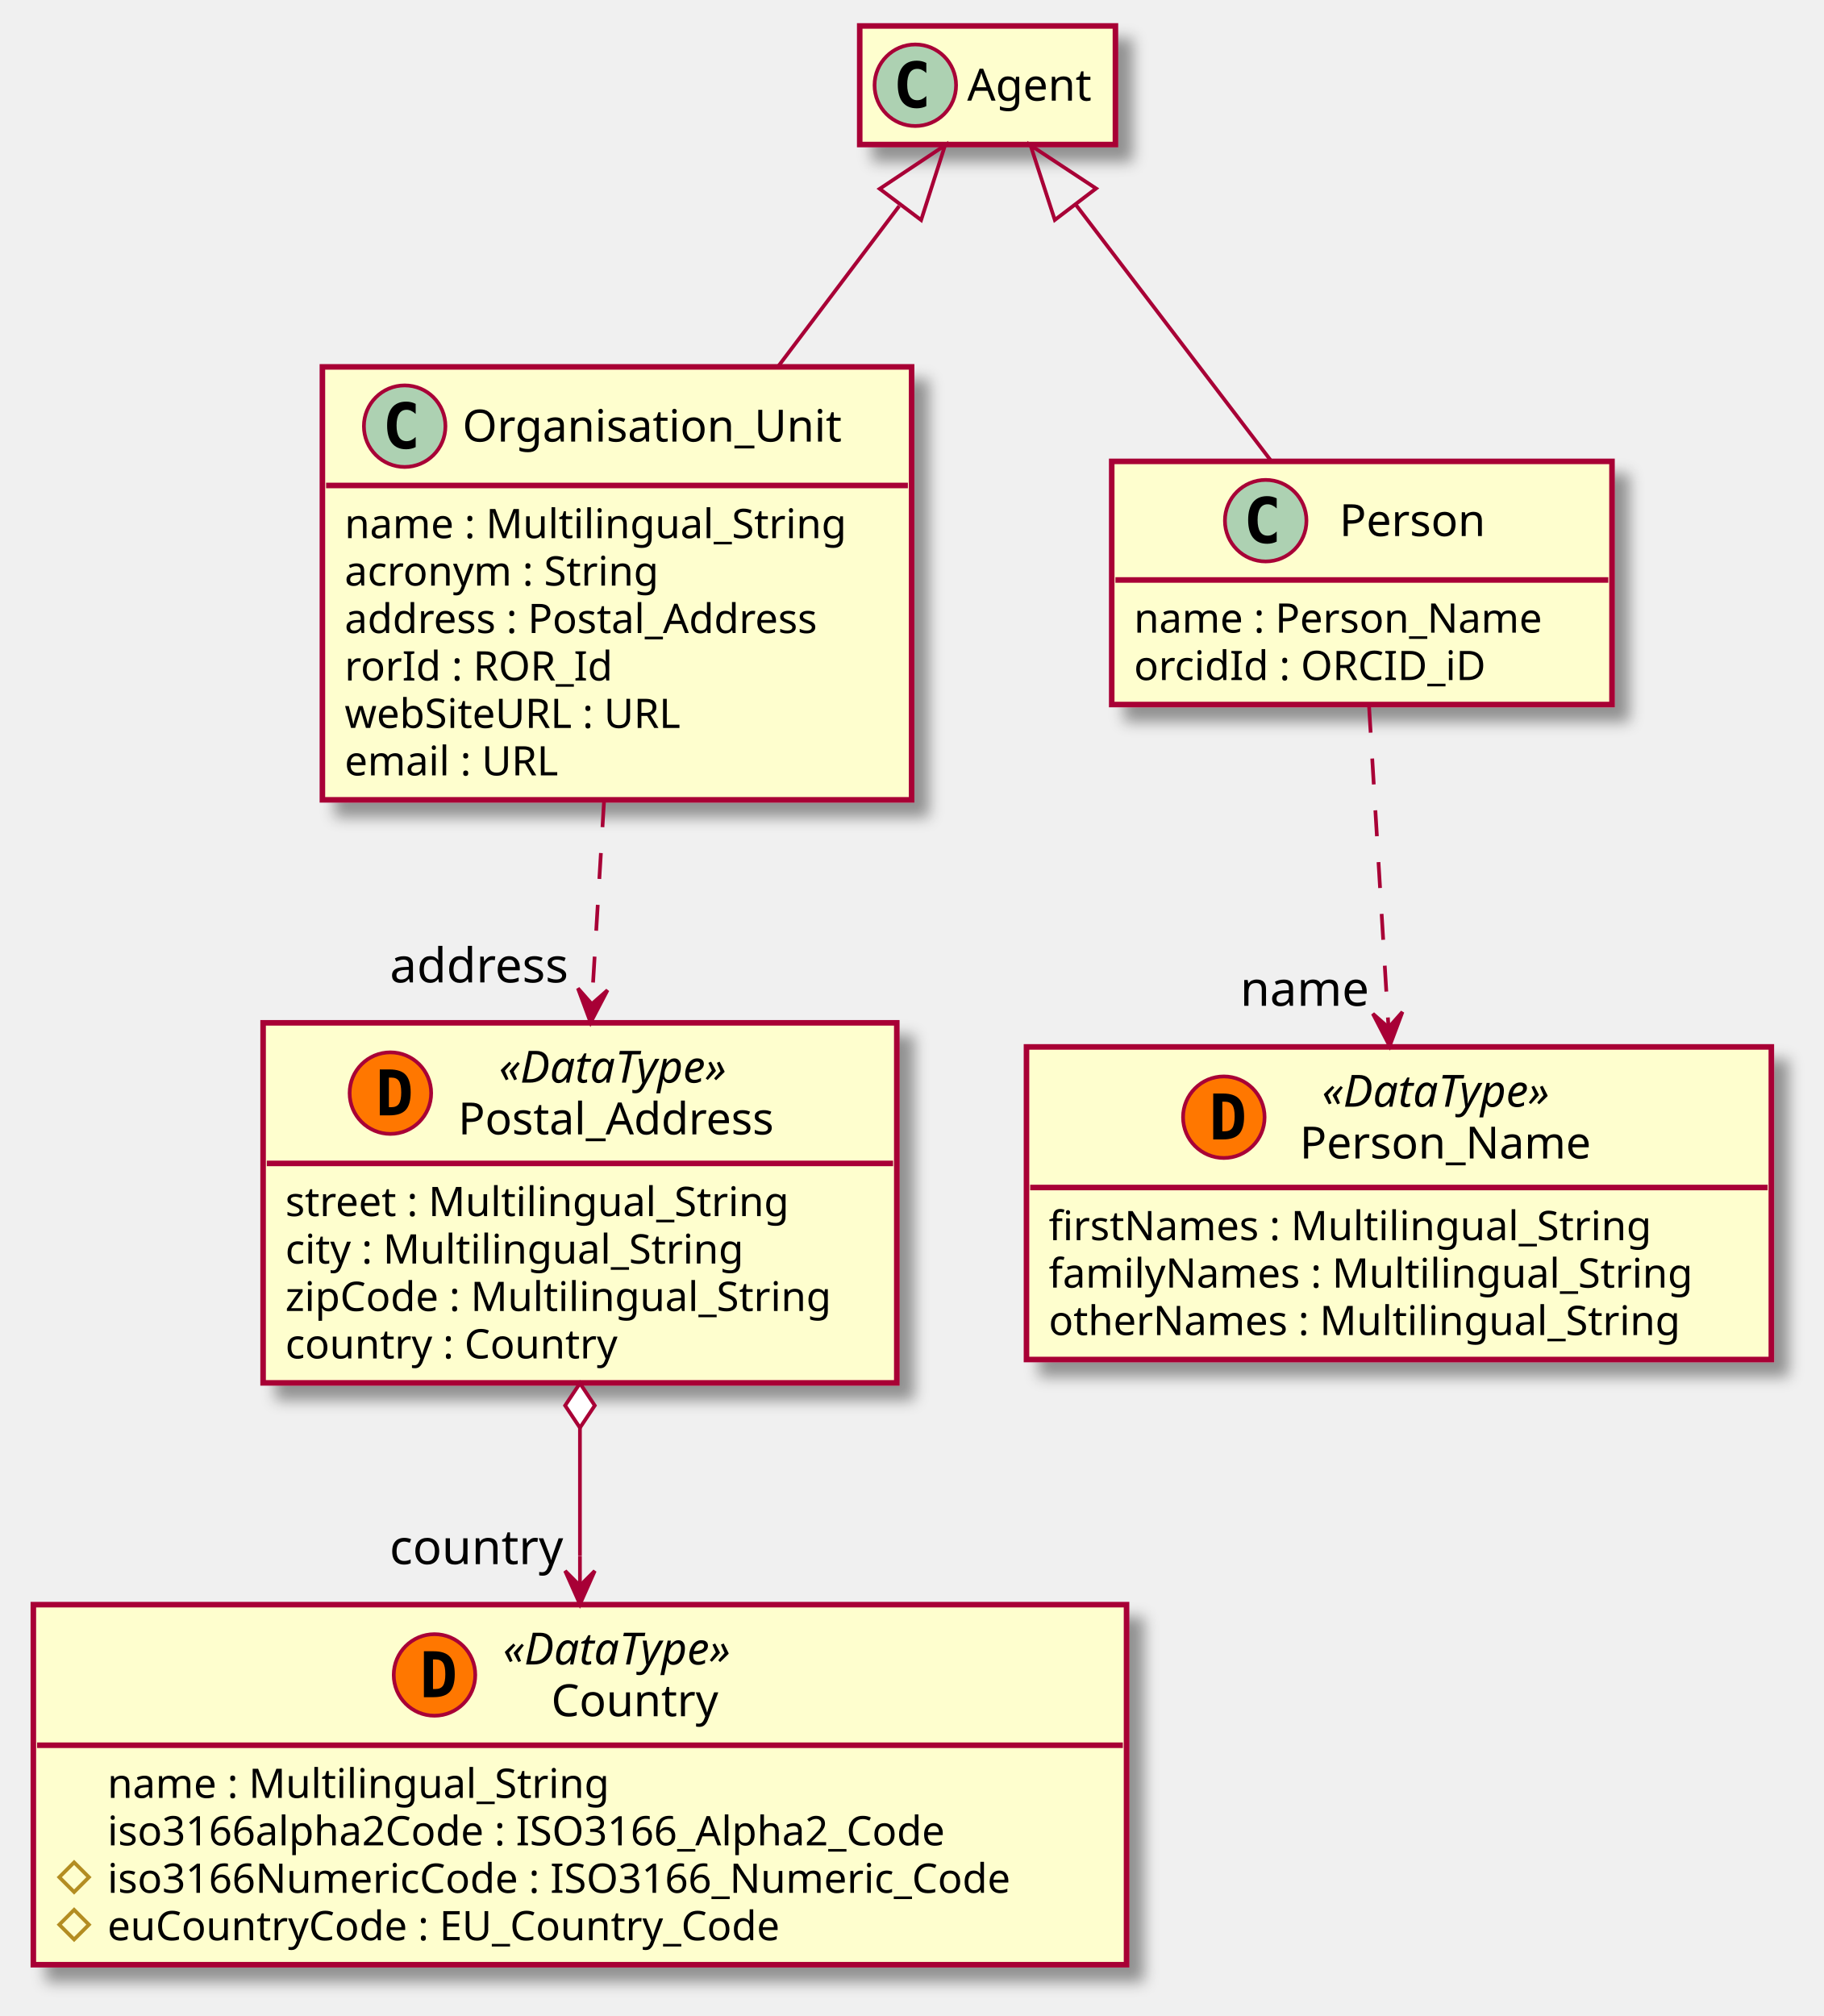
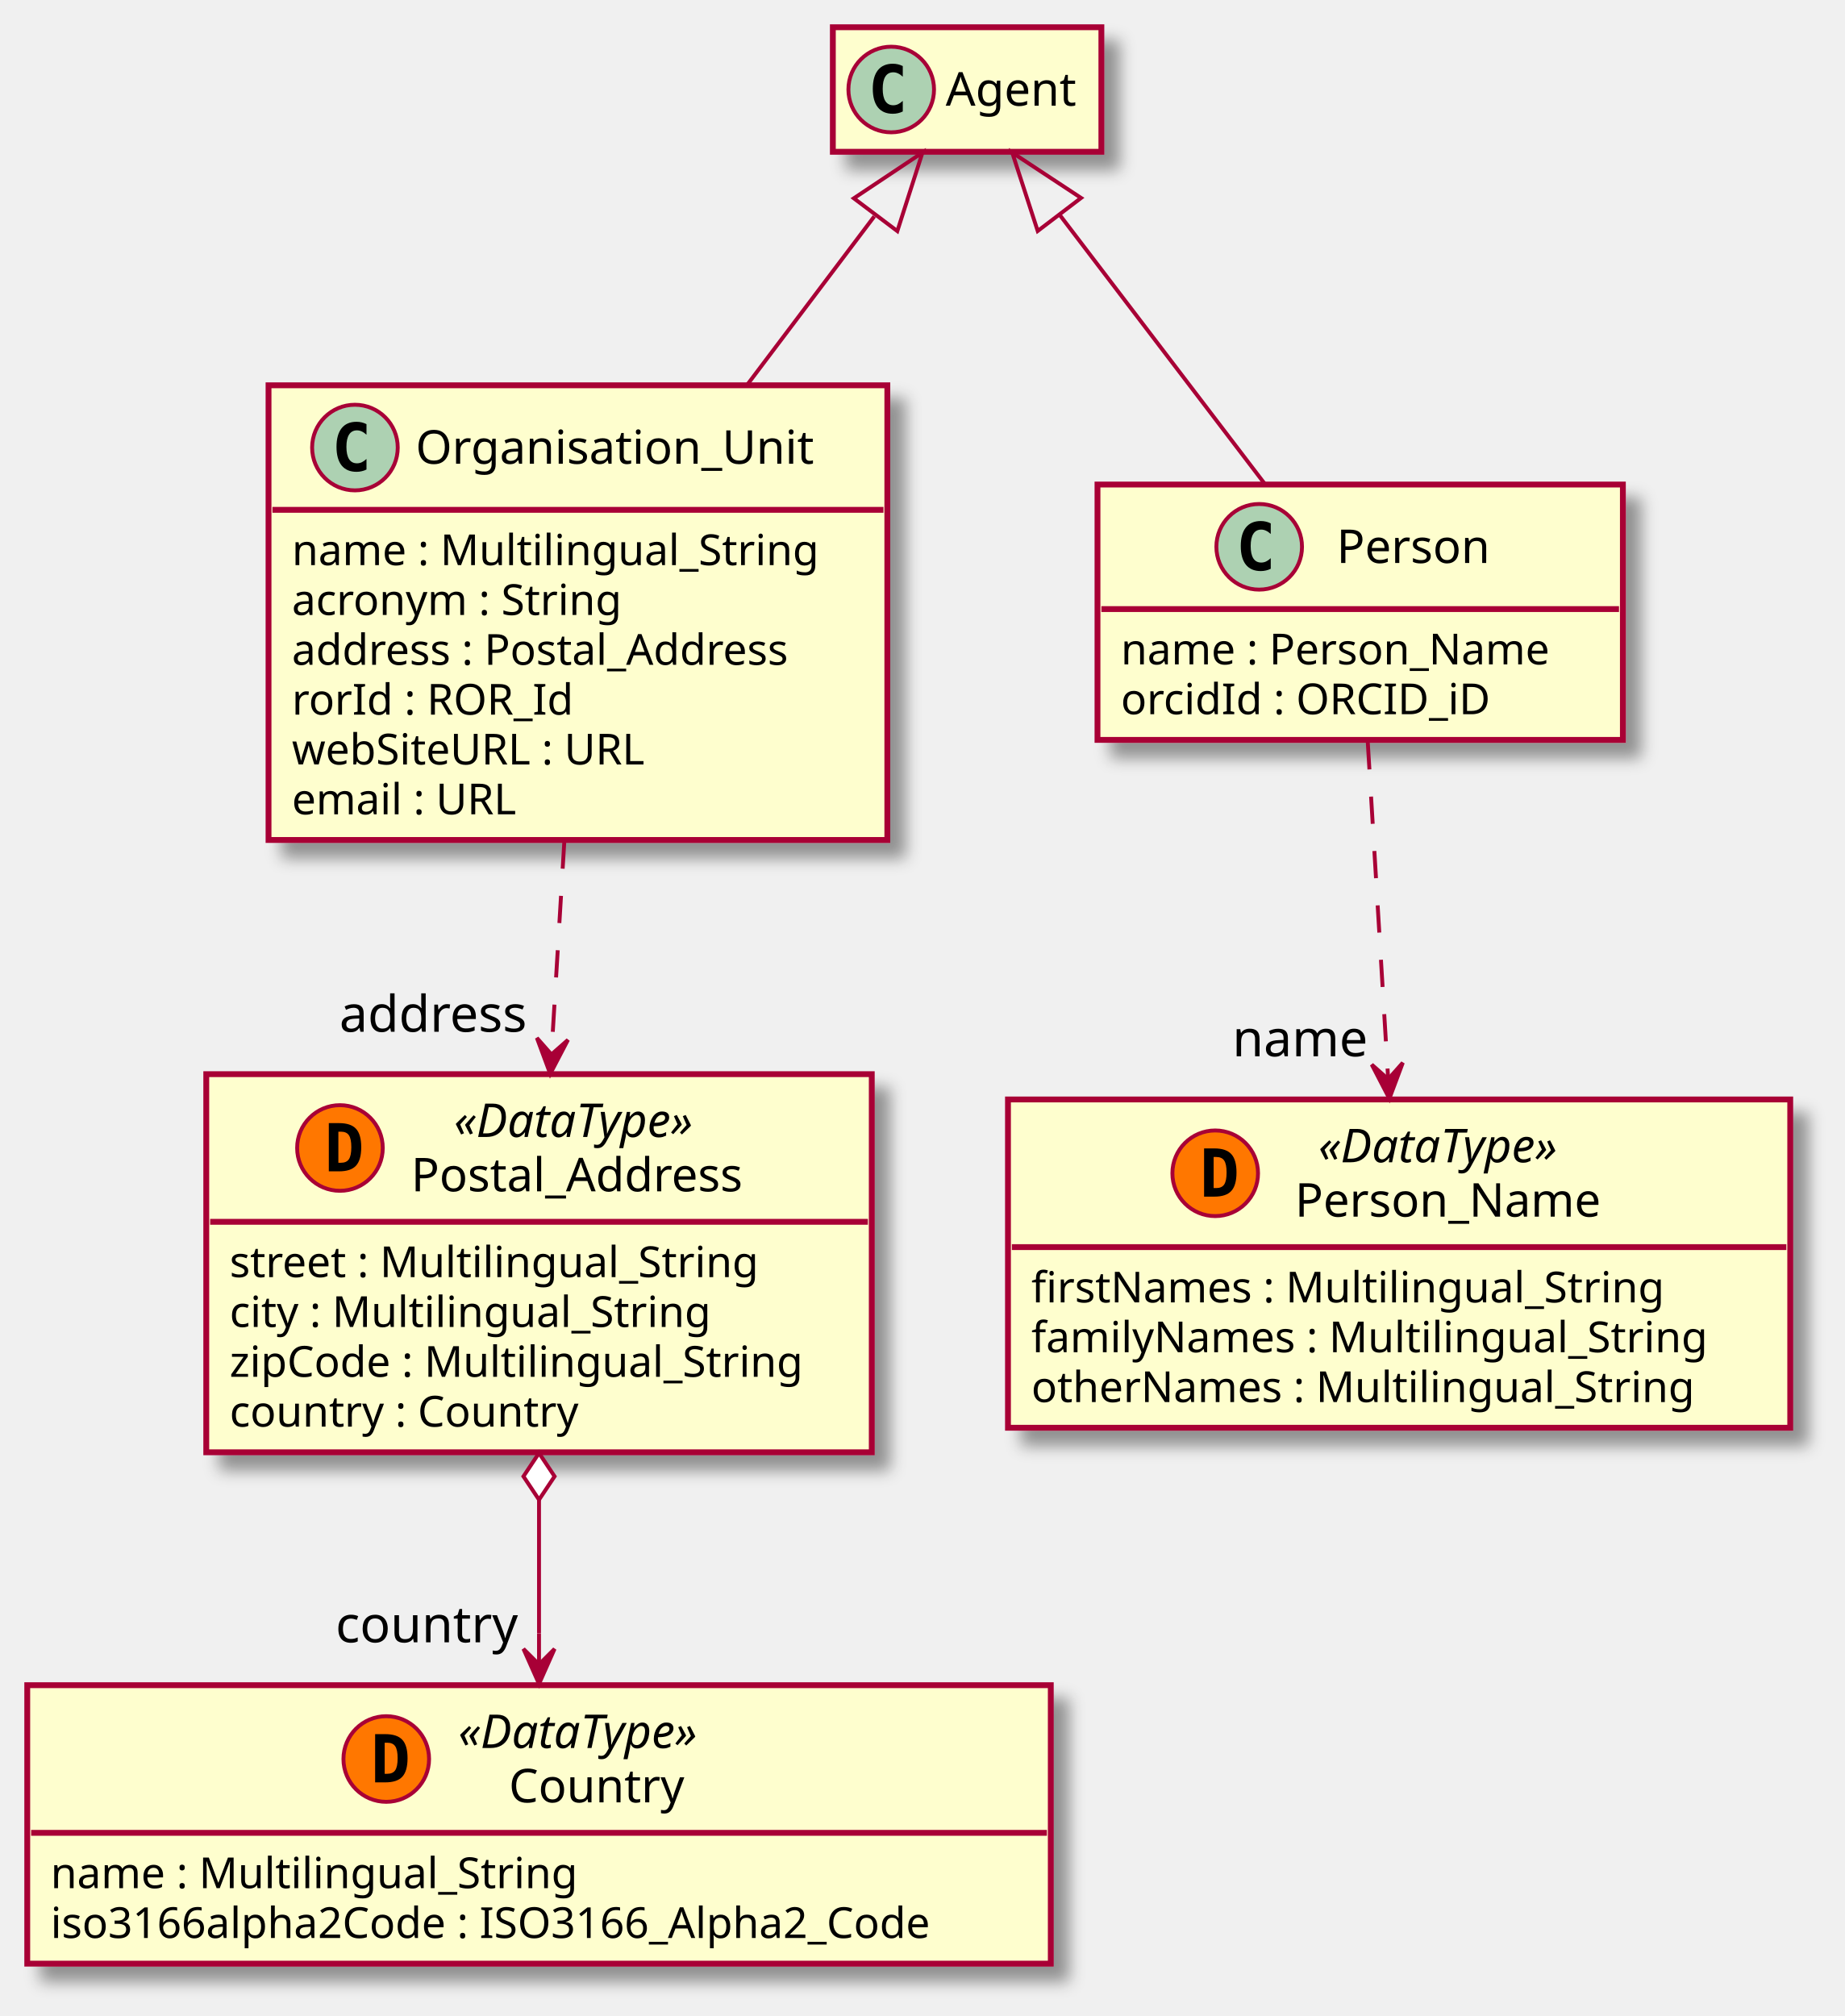
- <svg xmlns="http://www.w3.org/2000/svg" contentScriptType="application/ecmascript" contentStyleType="text/css" height="544px" preserveAspectRatio="none" style="width:492px;height:544px;background:#FFFFFF;" version="1.1" viewBox="0 0 492 544" width="492px" zoomAndPan="magnify">
+ <svg xmlns="http://www.w3.org/2000/svg" contentScriptType="application/ecmascript" contentStyleType="text/css" height="518px" preserveAspectRatio="none" style="width:474px;height:518px;background:#FFFFFF;" version="1.1" viewBox="0 0 474 518" width="474px" zoomAndPan="magnify">
  <defs>
-     <filter height="300%" id="f13abwhl4ac17q" width="300%" x="-1" y="-1">
+     <filter height="300%" id="f7lt03hjkvzeq" width="300%" x="-1" y="-1">
      <feGaussianBlur result="blurOut" stdDeviation="2.0" />
      <feColorMatrix in="blurOut" result="blurOut2" type="matrix" values="0 0 0 0 0 0 0 0 0 0 0 0 0 0 0 0 0 0 .4 0" />
      <feOffset dx="4.0" dy="4.0" in="blurOut2" result="blurOut3" />
      <feBlend in="SourceGraphic" in2="blurOut3" mode="normal" />
    </filter>
  </defs>
  <g>
-     <rect codeLine="19" fill="#FEFECE" filter="url(#f13abwhl4ac17q)" height="32" id="Agent" style="stroke:#A80036;stroke-width:1.5;" width="69" x="232" y="7" />
-     <ellipse cx="247" cy="23" fill="#ADD1B2" rx="11" ry="11" style="stroke:#A80036;stroke-width:1.0;" />
-     <path d="M249.969,28.641 Q249.391,28.938 248.75,29.078 Q248.109,29.234 247.406,29.234 Q244.906,29.234 243.578,27.594 Q242.266,25.938 242.266,22.812 Q242.266,19.688 243.578,18.031 Q244.906,16.375 247.406,16.375 Q248.109,16.375 248.75,16.531 Q249.406,16.688 249.969,16.984 L249.969,19.703 Q249.344,19.125 248.75,18.859 Q248.156,18.578 247.531,18.578 Q246.188,18.578 245.5,19.656 Q244.812,20.719 244.812,22.812 Q244.812,24.906 245.5,25.984 Q246.188,27.047 247.531,27.047 Q248.156,27.047 248.75,26.781 Q249.344,26.5 249.969,25.922 L249.969,28.641 Z " fill="#000000" />
-     <text fill="#000000" font-family="sans-serif" font-size="12" lengthAdjust="spacing" textLength="37" x="261" y="27.154">Agent</text>
-     <rect codeLine="22" fill="#FEFECE" filter="url(#f13abwhl4ac17q)" height="116.828" id="Organisation_Unit" style="stroke:#A80036;stroke-width:1.5;" width="159" x="87" y="99" />
-     <ellipse cx="109.2" cy="115" fill="#ADD1B2" rx="11" ry="11" style="stroke:#A80036;stroke-width:1.0;" />
-     <path d="M112.169,120.641 Q111.591,120.938 110.95,121.078 Q110.309,121.234 109.606,121.234 Q107.106,121.234 105.778,119.594 Q104.466,117.938 104.466,114.812 Q104.466,111.688 105.778,110.031 Q107.106,108.375 109.606,108.375 Q110.309,108.375 110.95,108.531 Q111.606,108.688 112.169,108.984 L112.169,111.703 Q111.544,111.125 110.95,110.859 Q110.356,110.578 109.731,110.578 Q108.388,110.578 107.7,111.656 Q107.013,112.719 107.013,114.812 Q107.013,116.906 107.7,117.984 Q108.388,119.047 109.731,119.047 Q110.356,119.047 110.95,118.781 Q111.544,118.5 112.169,117.922 L112.169,120.641 Z " fill="#000000" />
-     <text fill="#000000" font-family="sans-serif" font-size="12" lengthAdjust="spacing" textLength="111" x="124.8" y="119.154">Organisation_Unit</text>
-     <line style="stroke:#A80036;stroke-width:1.5;" x1="88" x2="245" y1="131" y2="131" />
-     <text fill="#000000" font-family="sans-serif" font-size="11" lengthAdjust="spacing" textLength="147" x="93" y="145.21">name : Multilingual_String</text>
-     <text fill="#000000" font-family="sans-serif" font-size="11" lengthAdjust="spacing" textLength="95" x="93" y="158.015">acronym : String</text>
-     <text fill="#000000" font-family="sans-serif" font-size="11" lengthAdjust="spacing" textLength="147" x="93" y="170.82">address : Postal_Address</text>
-     <text fill="#000000" font-family="sans-serif" font-size="11" lengthAdjust="spacing" textLength="78" x="93" y="183.625">rorId : ROR_Id</text>
-     <text fill="#000000" font-family="sans-serif" font-size="11" lengthAdjust="spacing" textLength="99" x="93" y="196.429">webSiteURL : URL</text>
-     <text fill="#000000" font-family="sans-serif" font-size="11" lengthAdjust="spacing" textLength="64" x="93" y="209.234">email : URL</text>
-     <rect codeLine="30" fill="#FEFECE" filter="url(#f13abwhl4ac17q)" height="65.609" id="Person" style="stroke:#A80036;stroke-width:1.5;" width="135" x="300" y="124.5" />
-     <ellipse cx="341.55" cy="140.5" fill="#ADD1B2" rx="11" ry="11" style="stroke:#A80036;stroke-width:1.0;" />
-     <path d="M344.519,146.141 Q343.941,146.438 343.3,146.578 Q342.659,146.734 341.956,146.734 Q339.456,146.734 338.128,145.094 Q336.816,143.438 336.816,140.312 Q336.816,137.188 338.128,135.531 Q339.456,133.875 341.956,133.875 Q342.659,133.875 343.3,134.031 Q343.956,134.188 344.519,134.484 L344.519,137.203 Q343.894,136.625 343.3,136.359 Q342.706,136.078 342.081,136.078 Q340.738,136.078 340.05,137.156 Q339.363,138.219 339.363,140.312 Q339.363,142.406 340.05,143.484 Q340.738,144.547 342.081,144.547 Q342.706,144.547 343.3,144.281 Q343.894,144 344.519,143.422 L344.519,146.141 Z " fill="#000000" />
-     <text fill="#000000" font-family="sans-serif" font-size="12" lengthAdjust="spacing" textLength="44" x="361.45" y="144.654">Person</text>
-     <line style="stroke:#A80036;stroke-width:1.5;" x1="301" x2="434" y1="156.5" y2="156.5" />
-     <text fill="#000000" font-family="sans-serif" font-size="11" lengthAdjust="spacing" textLength="123" x="306" y="170.71">name : Person_Name</text>
-     <text fill="#000000" font-family="sans-serif" font-size="11" lengthAdjust="spacing" textLength="102" x="306" y="183.515">orcidId : ORCID_iD</text>
-     <rect codeLine="34" fill="#FEFECE" filter="url(#f13abwhl4ac17q)" height="84.352" id="Person_Name" style="stroke:#A80036;stroke-width:1.5;" width="201" x="277" y="282.5" />
-     <ellipse cx="330.25" cy="301.469" fill="#FF7700" rx="11" ry="11" style="stroke:#A80036;stroke-width:1.0;" />
-     <path d="M329.844,297.281 L329.844,305.266 L330.5,305.266 Q331.938,305.266 332.547,304.359 Q333.172,303.438 333.172,301.266 Q333.172,299.094 332.547,298.188 Q331.938,297.281 330.5,297.281 L329.844,297.281 Z M327.391,295.078 L330.016,295.078 Q333.047,295.078 334.375,296.531 Q335.719,297.969 335.719,301.266 Q335.719,304.562 334.375,306.016 Q333.047,307.469 330.016,307.469 L327.391,307.469 L327.391,295.078 Z " fill="#000000" />
-     <text fill="#000000" font-family="sans-serif" font-size="12" font-style="italic" lengthAdjust="spacing" textLength="74" x="356.75" y="298.639">«DataType»</text>
-     <text fill="#000000" font-family="sans-serif" font-size="12" lengthAdjust="spacing" textLength="86" x="350.75" y="312.607">Person_Name</text>
-     <line style="stroke:#A80036;stroke-width:1.5;" x1="278" x2="477" y1="320.438" y2="320.438" />
-     <text fill="#000000" font-family="sans-serif" font-size="11" lengthAdjust="spacing" textLength="178" x="283" y="334.648">firstNames : Multilingual_String</text>
-     <text fill="#000000" font-family="sans-serif" font-size="11" lengthAdjust="spacing" textLength="189" x="283" y="347.453">familyNames : Multilingual_String</text>
-     <text fill="#000000" font-family="sans-serif" font-size="11" lengthAdjust="spacing" textLength="185" x="283" y="360.257">otherNames : Multilingual_String</text>
-     <rect codeLine="39" fill="#FEFECE" filter="url(#f13abwhl4ac17q)" height="97.156" id="Postal_Address" style="stroke:#A80036;stroke-width:1.5;" width="171" x="71" y="276" />
-     <ellipse cx="105.35" cy="294.969" fill="#FF7700" rx="11" ry="11" style="stroke:#A80036;stroke-width:1.0;" />
-     <path d="M104.944,290.781 L104.944,298.766 L105.6,298.766 Q107.037,298.766 107.647,297.859 Q108.272,296.938 108.272,294.766 Q108.272,292.594 107.647,291.688 Q107.037,290.781 105.6,290.781 L104.944,290.781 Z M102.491,288.578 L105.116,288.578 Q108.147,288.578 109.475,290.031 Q110.819,291.469 110.819,294.766 Q110.819,298.062 109.475,299.516 Q108.147,300.969 105.116,300.969 L102.491,300.969 L102.491,288.578 Z " fill="#000000" />
-     <text fill="#000000" font-family="sans-serif" font-size="12" font-style="italic" lengthAdjust="spacing" textLength="74" x="134.65" y="292.139">«DataType»</text>
-     <text fill="#000000" font-family="sans-serif" font-size="12" lengthAdjust="spacing" textLength="96" x="123.65" y="306.107">Postal_Address</text>
-     <line style="stroke:#A80036;stroke-width:1.5;" x1="72" x2="241" y1="313.938" y2="313.938" />
-     <text fill="#000000" font-family="sans-serif" font-size="11" lengthAdjust="spacing" textLength="149" x="77" y="328.148">street : Multilingual_String</text>
-     <text fill="#000000" font-family="sans-serif" font-size="11" lengthAdjust="spacing" textLength="134" x="77" y="340.953">city : Multilingual_String</text>
-     <text fill="#000000" font-family="sans-serif" font-size="11" lengthAdjust="spacing" textLength="159" x="77" y="353.757">zipCode : Multilingual_String</text>
-     <text fill="#000000" font-family="sans-serif" font-size="11" lengthAdjust="spacing" textLength="98" x="77" y="366.562">country : Country</text>
-     <rect codeLine="45" fill="#FEFECE" filter="url(#f13abwhl4ac17q)" height="97.156" id="Country" style="stroke:#A80036;stroke-width:1.5;" width="295" x="9" y="433" />
-     <ellipse cx="117.25" cy="451.969" fill="#FF7700" rx="11" ry="11" style="stroke:#A80036;stroke-width:1.0;" />
-     <path d="M116.844,447.781 L116.844,455.766 L117.5,455.766 Q118.938,455.766 119.547,454.859 Q120.172,453.938 120.172,451.766 Q120.172,449.594 119.547,448.688 Q118.938,447.781 117.5,447.781 L116.844,447.781 Z M114.391,445.578 L117.016,445.578 Q120.047,445.578 121.375,447.031 Q122.719,448.469 122.719,451.766 Q122.719,455.062 121.375,456.516 Q120.047,457.969 117.016,457.969 L114.391,457.969 L114.391,445.578 Z " fill="#000000" />
-     <text fill="#000000" font-family="sans-serif" font-size="12" font-style="italic" lengthAdjust="spacing" textLength="74" x="135.75" y="449.139">«DataType»</text>
-     <text fill="#000000" font-family="sans-serif" font-size="12" lengthAdjust="spacing" textLength="48" x="148.75" y="463.107">Country</text>
-     <line style="stroke:#A80036;stroke-width:1.5;" x1="10" x2="303" y1="470.938" y2="470.938" />
-     <text fill="#000000" font-family="sans-serif" font-size="11" lengthAdjust="spacing" textLength="147" x="29" y="485.148">name : Multilingual_String</text>
-     <text fill="#000000" font-family="sans-serif" font-size="11" lengthAdjust="spacing" textLength="251" x="29" y="497.953">iso3166alpha2Code : ISO3166_Alpha2_Code</text>
-     <polygon fill="none" points="20,502.547,24,506.547,20,510.547,16,506.547" style="stroke:#B38D22;stroke-width:1.0;" />
-     <text fill="#000000" font-family="sans-serif" font-size="11" lengthAdjust="spacing" textLength="269" x="29" y="510.757">iso3166NumericCode : ISO3166_Numeric_Code</text>
-     <polygon fill="none" points="20,515.352,24,519.352,20,523.352,16,519.352" style="stroke:#B38D22;stroke-width:1.0;" />
-     <text fill="#000000" font-family="sans-serif" font-size="11" lengthAdjust="spacing" textLength="199" x="29" y="523.562">euCountryCode : EU_Country_Code</text>
-     <path codeLine="51" d="M156.5,385.27 C156.5,385.27 156.5,408.89 156.5,419.83 " fill="none" id="Postal_Address-Country" style="stroke:#A80036;stroke-width:1.0;" />
-     <polygon fill="#A80036" points="156.5,432.89,160.5,423.89,156.5,427.89,152.5,423.89,156.5,432.89" style="stroke:#A80036;stroke-width:1.0;" />
-     <line style="stroke:#A80036;stroke-width:1.0;" x1="156.5" x2="156.5" y1="427.89" y2="419.89" />
-     <polygon fill="#FFFFFF" points="156.5,373.27,152.5,379.27,156.5,385.27,160.5,379.27,156.5,373.27" style="stroke:#A80036;stroke-width:1.0;" />
-     <text fill="#000000" font-family="sans-serif" font-size="13" lengthAdjust="spacing" textLength="48" x="105.125" y="422.065">country</text>
-     <path codeLine="89" d="M369.45,190.71 C370.94,215.34 373.02,249.64 374.69,277.22 " fill="none" id="Person-to-Person_Name" style="stroke:#A80036;stroke-width:1.0;stroke-dasharray:7.0,7.0;" />
-     <polygon fill="#A80036" points="375,282.28,378.454,273.057,374.7,277.289,370.468,273.536,375,282.28" style="stroke:#A80036;stroke-width:1.0;" />
-     <text fill="#000000" font-family="sans-serif" font-size="13" lengthAdjust="spacing" textLength="37" x="334.653" y="271.405">name</text>
-     <path codeLine="90" d="M290.28,55.2 C306.17,76.04 327,103.36 343.02,124.38 " fill="none" id="Agent-backto-Person" style="stroke:#A80036;stroke-width:1.0;" />
-     <polygon fill="none" points="284.64,59.35,278.09,39.2,295.78,50.86,284.64,59.35" style="stroke:#A80036;stroke-width:1.0;" />
-     <path codeLine="91" d="M242.65,55.6 C232.84,68.59 221.17,84.06 209.94,98.94 " fill="none" id="Agent-backto-Organisation_Unit" style="stroke:#A80036;stroke-width:1.0;" />
-     <polygon fill="none" points="237.39,50.95,255.03,39.2,248.57,59.38,237.39,50.95" style="stroke:#A80036;stroke-width:1.0;" />
-     <path codeLine="92" d="M163,216.21 C161.93,233.9 160.76,253.26 159.71,270.61 " fill="none" id="Organisation_Unit-to-Postal_Address" style="stroke:#A80036;stroke-width:1.0;stroke-dasharray:7.0,7.0;" />
-     <polygon fill="#A80036" points="159.38,275.92,163.938,267.19,159.695,270.93,155.954,266.686,159.38,275.92" style="stroke:#A80036;stroke-width:1.0;" />
-     <text fill="#000000" font-family="sans-serif" font-size="13" lengthAdjust="spacing" textLength="51" x="105.199" y="265.099">address</text>
+     <rect codeLine="19" fill="#FEFECE" filter="url(#f7lt03hjkvzeq)" height="32" id="Agent" style="stroke:#A80036;stroke-width:1.5;" width="69" x="214" y="7" />
+     <ellipse cx="229" cy="23" fill="#ADD1B2" rx="11" ry="11" style="stroke:#A80036;stroke-width:1.0;" />
+     <path d="M231.969,28.641 Q231.391,28.938 230.75,29.078 Q230.109,29.234 229.406,29.234 Q226.906,29.234 225.578,27.594 Q224.266,25.938 224.266,22.812 Q224.266,19.688 225.578,18.031 Q226.906,16.375 229.406,16.375 Q230.109,16.375 230.75,16.531 Q231.406,16.688 231.969,16.984 L231.969,19.703 Q231.344,19.125 230.75,18.859 Q230.156,18.578 229.531,18.578 Q228.188,18.578 227.5,19.656 Q226.812,20.719 226.812,22.812 Q226.812,24.906 227.5,25.984 Q228.188,27.047 229.531,27.047 Q230.156,27.047 230.75,26.781 Q231.344,26.5 231.969,25.922 L231.969,28.641 Z " fill="#000000" />
+     <text fill="#000000" font-family="sans-serif" font-size="12" lengthAdjust="spacing" textLength="37" x="243" y="27.154">Agent</text>
+     <rect codeLine="22" fill="#FEFECE" filter="url(#f7lt03hjkvzeq)" height="116.828" id="Organisation_Unit" style="stroke:#A80036;stroke-width:1.5;" width="159" x="69" y="99" />
+     <ellipse cx="91.2" cy="115" fill="#ADD1B2" rx="11" ry="11" style="stroke:#A80036;stroke-width:1.0;" />
+     <path d="M94.169,120.641 Q93.591,120.938 92.95,121.078 Q92.309,121.234 91.606,121.234 Q89.106,121.234 87.778,119.594 Q86.466,117.938 86.466,114.812 Q86.466,111.688 87.778,110.031 Q89.106,108.375 91.606,108.375 Q92.309,108.375 92.95,108.531 Q93.606,108.688 94.169,108.984 L94.169,111.703 Q93.544,111.125 92.95,110.859 Q92.356,110.578 91.731,110.578 Q90.388,110.578 89.7,111.656 Q89.013,112.719 89.013,114.812 Q89.013,116.906 89.7,117.984 Q90.388,119.047 91.731,119.047 Q92.356,119.047 92.95,118.781 Q93.544,118.5 94.169,117.922 L94.169,120.641 Z " fill="#000000" />
+     <text fill="#000000" font-family="sans-serif" font-size="12" lengthAdjust="spacing" textLength="111" x="106.8" y="119.154">Organisation_Unit</text>
+     <line style="stroke:#A80036;stroke-width:1.5;" x1="70" x2="227" y1="131" y2="131" />
+     <text fill="#000000" font-family="sans-serif" font-size="11" lengthAdjust="spacing" textLength="147" x="75" y="145.21">name : Multilingual_String</text>
+     <text fill="#000000" font-family="sans-serif" font-size="11" lengthAdjust="spacing" textLength="95" x="75" y="158.015">acronym : String</text>
+     <text fill="#000000" font-family="sans-serif" font-size="11" lengthAdjust="spacing" textLength="147" x="75" y="170.82">address : Postal_Address</text>
+     <text fill="#000000" font-family="sans-serif" font-size="11" lengthAdjust="spacing" textLength="78" x="75" y="183.625">rorId : ROR_Id</text>
+     <text fill="#000000" font-family="sans-serif" font-size="11" lengthAdjust="spacing" textLength="99" x="75" y="196.429">webSiteURL : URL</text>
+     <text fill="#000000" font-family="sans-serif" font-size="11" lengthAdjust="spacing" textLength="64" x="75" y="209.234">email : URL</text>
+     <rect codeLine="30" fill="#FEFECE" filter="url(#f7lt03hjkvzeq)" height="65.609" id="Person" style="stroke:#A80036;stroke-width:1.5;" width="135" x="282" y="124.5" />
+     <ellipse cx="323.55" cy="140.5" fill="#ADD1B2" rx="11" ry="11" style="stroke:#A80036;stroke-width:1.0;" />
+     <path d="M326.519,146.141 Q325.941,146.438 325.3,146.578 Q324.659,146.734 323.956,146.734 Q321.456,146.734 320.128,145.094 Q318.816,143.438 318.816,140.312 Q318.816,137.188 320.128,135.531 Q321.456,133.875 323.956,133.875 Q324.659,133.875 325.3,134.031 Q325.956,134.188 326.519,134.484 L326.519,137.203 Q325.894,136.625 325.3,136.359 Q324.706,136.078 324.081,136.078 Q322.738,136.078 322.05,137.156 Q321.363,138.219 321.363,140.312 Q321.363,142.406 322.05,143.484 Q322.738,144.547 324.081,144.547 Q324.706,144.547 325.3,144.281 Q325.894,144 326.519,143.422 L326.519,146.141 Z " fill="#000000" />
+     <text fill="#000000" font-family="sans-serif" font-size="12" lengthAdjust="spacing" textLength="44" x="343.45" y="144.654">Person</text>
+     <line style="stroke:#A80036;stroke-width:1.5;" x1="283" x2="416" y1="156.5" y2="156.5" />
+     <text fill="#000000" font-family="sans-serif" font-size="11" lengthAdjust="spacing" textLength="123" x="288" y="170.71">name : Person_Name</text>
+     <text fill="#000000" font-family="sans-serif" font-size="11" lengthAdjust="spacing" textLength="102" x="288" y="183.515">orcidId : ORCID_iD</text>
+     <rect codeLine="34" fill="#FEFECE" filter="url(#f7lt03hjkvzeq)" height="84.352" id="Person_Name" style="stroke:#A80036;stroke-width:1.5;" width="201" x="259" y="282.5" />
+     <ellipse cx="312.25" cy="301.469" fill="#FF7700" rx="11" ry="11" style="stroke:#A80036;stroke-width:1.0;" />
+     <path d="M311.844,297.281 L311.844,305.266 L312.5,305.266 Q313.938,305.266 314.547,304.359 Q315.172,303.438 315.172,301.266 Q315.172,299.094 314.547,298.188 Q313.938,297.281 312.5,297.281 L311.844,297.281 Z M309.391,295.078 L312.016,295.078 Q315.047,295.078 316.375,296.531 Q317.719,297.969 317.719,301.266 Q317.719,304.562 316.375,306.016 Q315.047,307.469 312.016,307.469 L309.391,307.469 L309.391,295.078 Z " fill="#000000" />
+     <text fill="#000000" font-family="sans-serif" font-size="12" font-style="italic" lengthAdjust="spacing" textLength="74" x="338.75" y="298.639">«DataType»</text>
+     <text fill="#000000" font-family="sans-serif" font-size="12" lengthAdjust="spacing" textLength="86" x="332.75" y="312.607">Person_Name</text>
+     <line style="stroke:#A80036;stroke-width:1.5;" x1="260" x2="459" y1="320.438" y2="320.438" />
+     <text fill="#000000" font-family="sans-serif" font-size="11" lengthAdjust="spacing" textLength="178" x="265" y="334.648">firstNames : Multilingual_String</text>
+     <text fill="#000000" font-family="sans-serif" font-size="11" lengthAdjust="spacing" textLength="189" x="265" y="347.453">familyNames : Multilingual_String</text>
+     <text fill="#000000" font-family="sans-serif" font-size="11" lengthAdjust="spacing" textLength="185" x="265" y="360.257">otherNames : Multilingual_String</text>
+     <rect codeLine="39" fill="#FEFECE" filter="url(#f7lt03hjkvzeq)" height="97.156" id="Postal_Address" style="stroke:#A80036;stroke-width:1.5;" width="171" x="53" y="276" />
+     <ellipse cx="87.35" cy="294.969" fill="#FF7700" rx="11" ry="11" style="stroke:#A80036;stroke-width:1.0;" />
+     <path d="M86.944,290.781 L86.944,298.766 L87.6,298.766 Q89.037,298.766 89.647,297.859 Q90.272,296.938 90.272,294.766 Q90.272,292.594 89.647,291.688 Q89.037,290.781 87.6,290.781 L86.944,290.781 Z M84.491,288.578 L87.116,288.578 Q90.147,288.578 91.475,290.031 Q92.819,291.469 92.819,294.766 Q92.819,298.062 91.475,299.516 Q90.147,300.969 87.116,300.969 L84.491,300.969 L84.491,288.578 Z " fill="#000000" />
+     <text fill="#000000" font-family="sans-serif" font-size="12" font-style="italic" lengthAdjust="spacing" textLength="74" x="116.65" y="292.139">«DataType»</text>
+     <text fill="#000000" font-family="sans-serif" font-size="12" lengthAdjust="spacing" textLength="96" x="105.65" y="306.107">Postal_Address</text>
+     <line style="stroke:#A80036;stroke-width:1.5;" x1="54" x2="223" y1="313.938" y2="313.938" />
+     <text fill="#000000" font-family="sans-serif" font-size="11" lengthAdjust="spacing" textLength="149" x="59" y="328.148">street : Multilingual_String</text>
+     <text fill="#000000" font-family="sans-serif" font-size="11" lengthAdjust="spacing" textLength="134" x="59" y="340.953">city : Multilingual_String</text>
+     <text fill="#000000" font-family="sans-serif" font-size="11" lengthAdjust="spacing" textLength="159" x="59" y="353.757">zipCode : Multilingual_String</text>
+     <text fill="#000000" font-family="sans-serif" font-size="11" lengthAdjust="spacing" textLength="98" x="59" y="366.562">country : Country</text>
+     <rect codeLine="45" fill="#FEFECE" filter="url(#f7lt03hjkvzeq)" height="71.547" id="Country" style="stroke:#A80036;stroke-width:1.5;" width="263" x="7" y="433" />
+     <ellipse cx="99.25" cy="451.969" fill="#FF7700" rx="11" ry="11" style="stroke:#A80036;stroke-width:1.0;" />
+     <path d="M98.844,447.781 L98.844,455.766 L99.5,455.766 Q100.938,455.766 101.547,454.859 Q102.172,453.938 102.172,451.766 Q102.172,449.594 101.547,448.688 Q100.938,447.781 99.5,447.781 L98.844,447.781 Z M96.391,445.578 L99.016,445.578 Q102.047,445.578 103.375,447.031 Q104.719,448.469 104.719,451.766 Q104.719,455.062 103.375,456.516 Q102.047,457.969 99.016,457.969 L96.391,457.969 L96.391,445.578 Z " fill="#000000" />
+     <text fill="#000000" font-family="sans-serif" font-size="12" font-style="italic" lengthAdjust="spacing" textLength="74" x="117.75" y="449.139">«DataType»</text>
+     <text fill="#000000" font-family="sans-serif" font-size="12" lengthAdjust="spacing" textLength="48" x="130.75" y="463.107">Country</text>
+     <line style="stroke:#A80036;stroke-width:1.5;" x1="8" x2="269" y1="470.938" y2="470.938" />
+     <text fill="#000000" font-family="sans-serif" font-size="11" lengthAdjust="spacing" textLength="147" x="13" y="485.148">name : Multilingual_String</text>
+     <text fill="#000000" font-family="sans-serif" font-size="11" lengthAdjust="spacing" textLength="251" x="13" y="497.953">iso3166alpha2Code : ISO3166_Alpha2_Code</text>
+     <path codeLine="51" d="M138.5,385.35 C138.5,385.35 138.5,408.95 138.5,419.63 " fill="none" id="Postal_Address-Country" style="stroke:#A80036;stroke-width:1.0;" />
+     <polygon fill="#A80036" points="138.5,432.67,142.5,423.67,138.5,427.67,134.5,423.67,138.5,432.67" style="stroke:#A80036;stroke-width:1.0;" />
+     <line style="stroke:#A80036;stroke-width:1.0;" x1="138.5" x2="138.5" y1="427.67" y2="419.67" />
+     <polygon fill="#FFFFFF" points="138.5,373.35,134.5,379.35,138.5,385.35,142.5,379.35,138.5,373.35" style="stroke:#A80036;stroke-width:1.0;" />
+     <text fill="#000000" font-family="sans-serif" font-size="13" lengthAdjust="spacing" textLength="48" x="86.225" y="421.982">country</text>
+     <path codeLine="89" d="M351.45,190.71 C352.94,215.34 355.02,249.64 356.69,277.22 " fill="none" id="Person-to-Person_Name" style="stroke:#A80036;stroke-width:1.0;stroke-dasharray:7.0,7.0;" />
+     <polygon fill="#A80036" points="357,282.28,360.454,273.057,356.7,277.289,352.468,273.536,357,282.28" style="stroke:#A80036;stroke-width:1.0;" />
+     <text fill="#000000" font-family="sans-serif" font-size="13" lengthAdjust="spacing" textLength="37" x="316.653" y="271.405">name</text>
+     <path codeLine="90" d="M272.28,55.2 C288.17,76.04 309,103.36 325.02,124.38 " fill="none" id="Agent-backto-Person" style="stroke:#A80036;stroke-width:1.0;" />
+     <polygon fill="none" points="266.64,59.35,260.09,39.2,277.78,50.86,266.64,59.35" style="stroke:#A80036;stroke-width:1.0;" />
+     <path codeLine="91" d="M224.65,55.6 C214.84,68.59 203.17,84.06 191.94,98.94 " fill="none" id="Agent-backto-Organisation_Unit" style="stroke:#A80036;stroke-width:1.0;" />
+     <polygon fill="none" points="219.39,50.95,237.03,39.2,230.57,59.38,219.39,50.95" style="stroke:#A80036;stroke-width:1.0;" />
+     <path codeLine="92" d="M145,216.21 C143.93,233.9 142.76,253.26 141.71,270.61 " fill="none" id="Organisation_Unit-to-Postal_Address" style="stroke:#A80036;stroke-width:1.0;stroke-dasharray:7.0,7.0;" />
+     <polygon fill="#A80036" points="141.38,275.92,145.938,267.19,141.695,270.93,137.954,266.686,141.38,275.92" style="stroke:#A80036;stroke-width:1.0;" />
+     <text fill="#000000" font-family="sans-serif" font-size="13" lengthAdjust="spacing" textLength="51" x="87.199" y="265.099">address</text>
  </g>
</svg>
